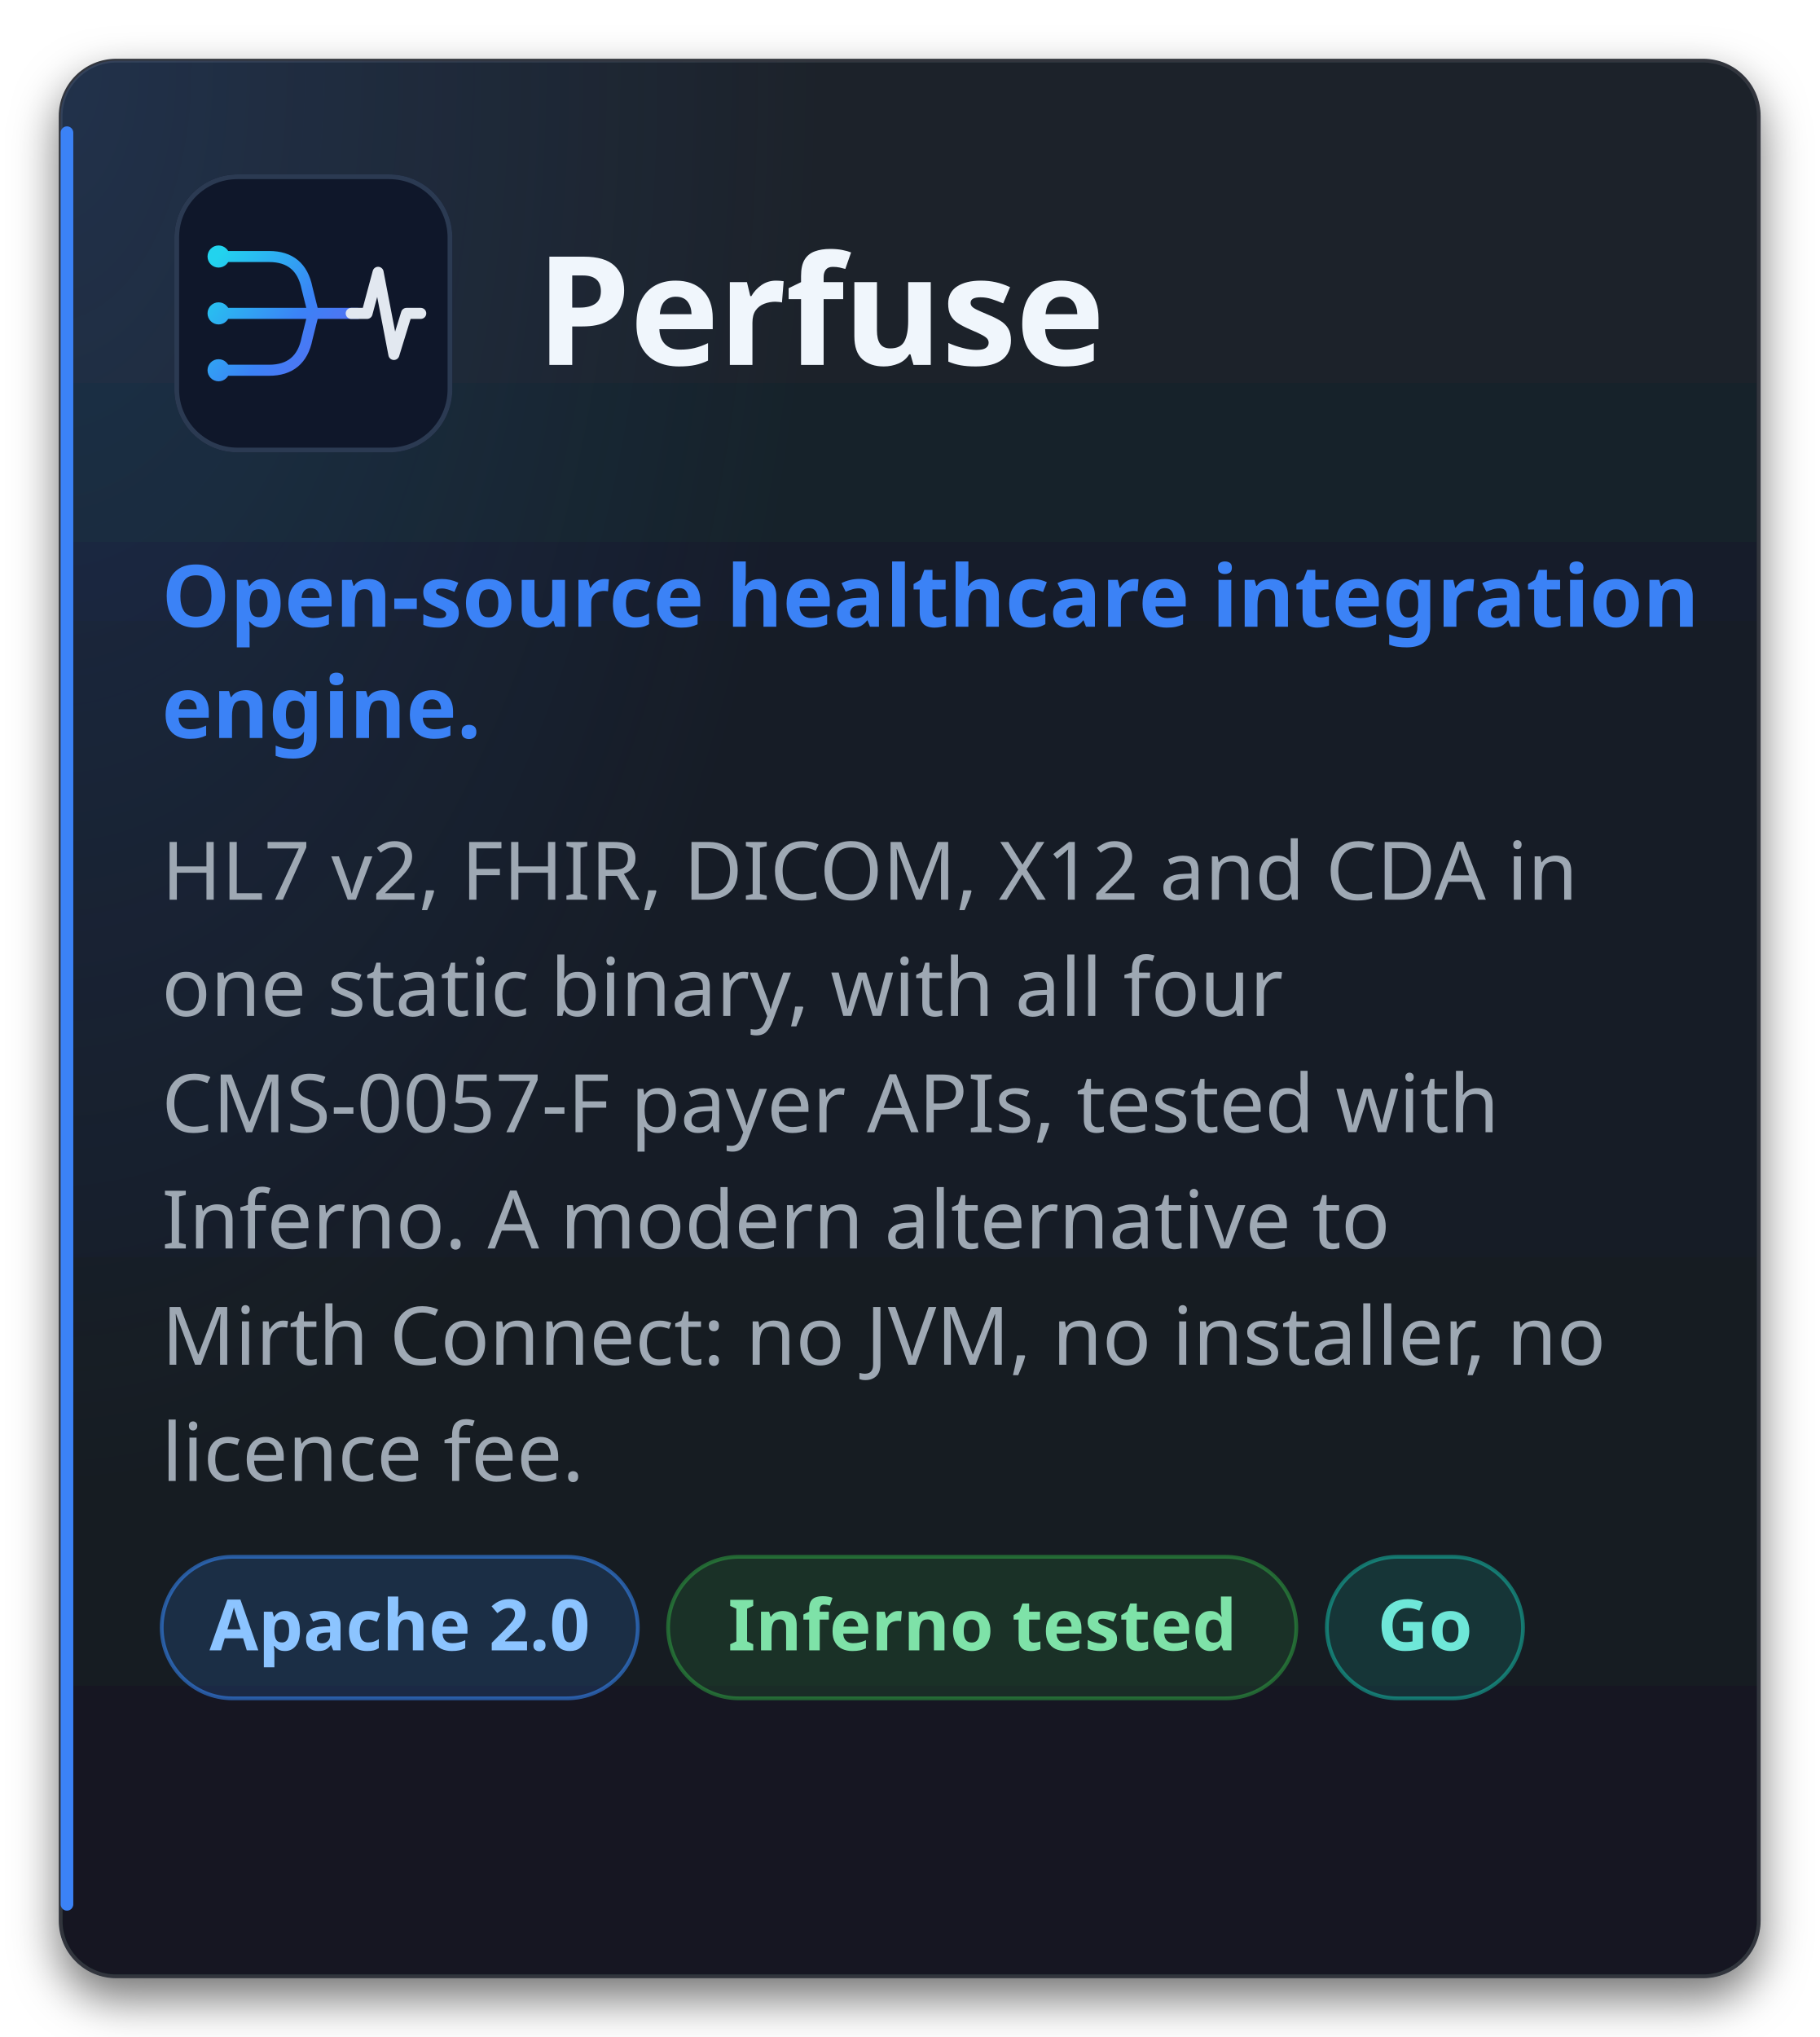
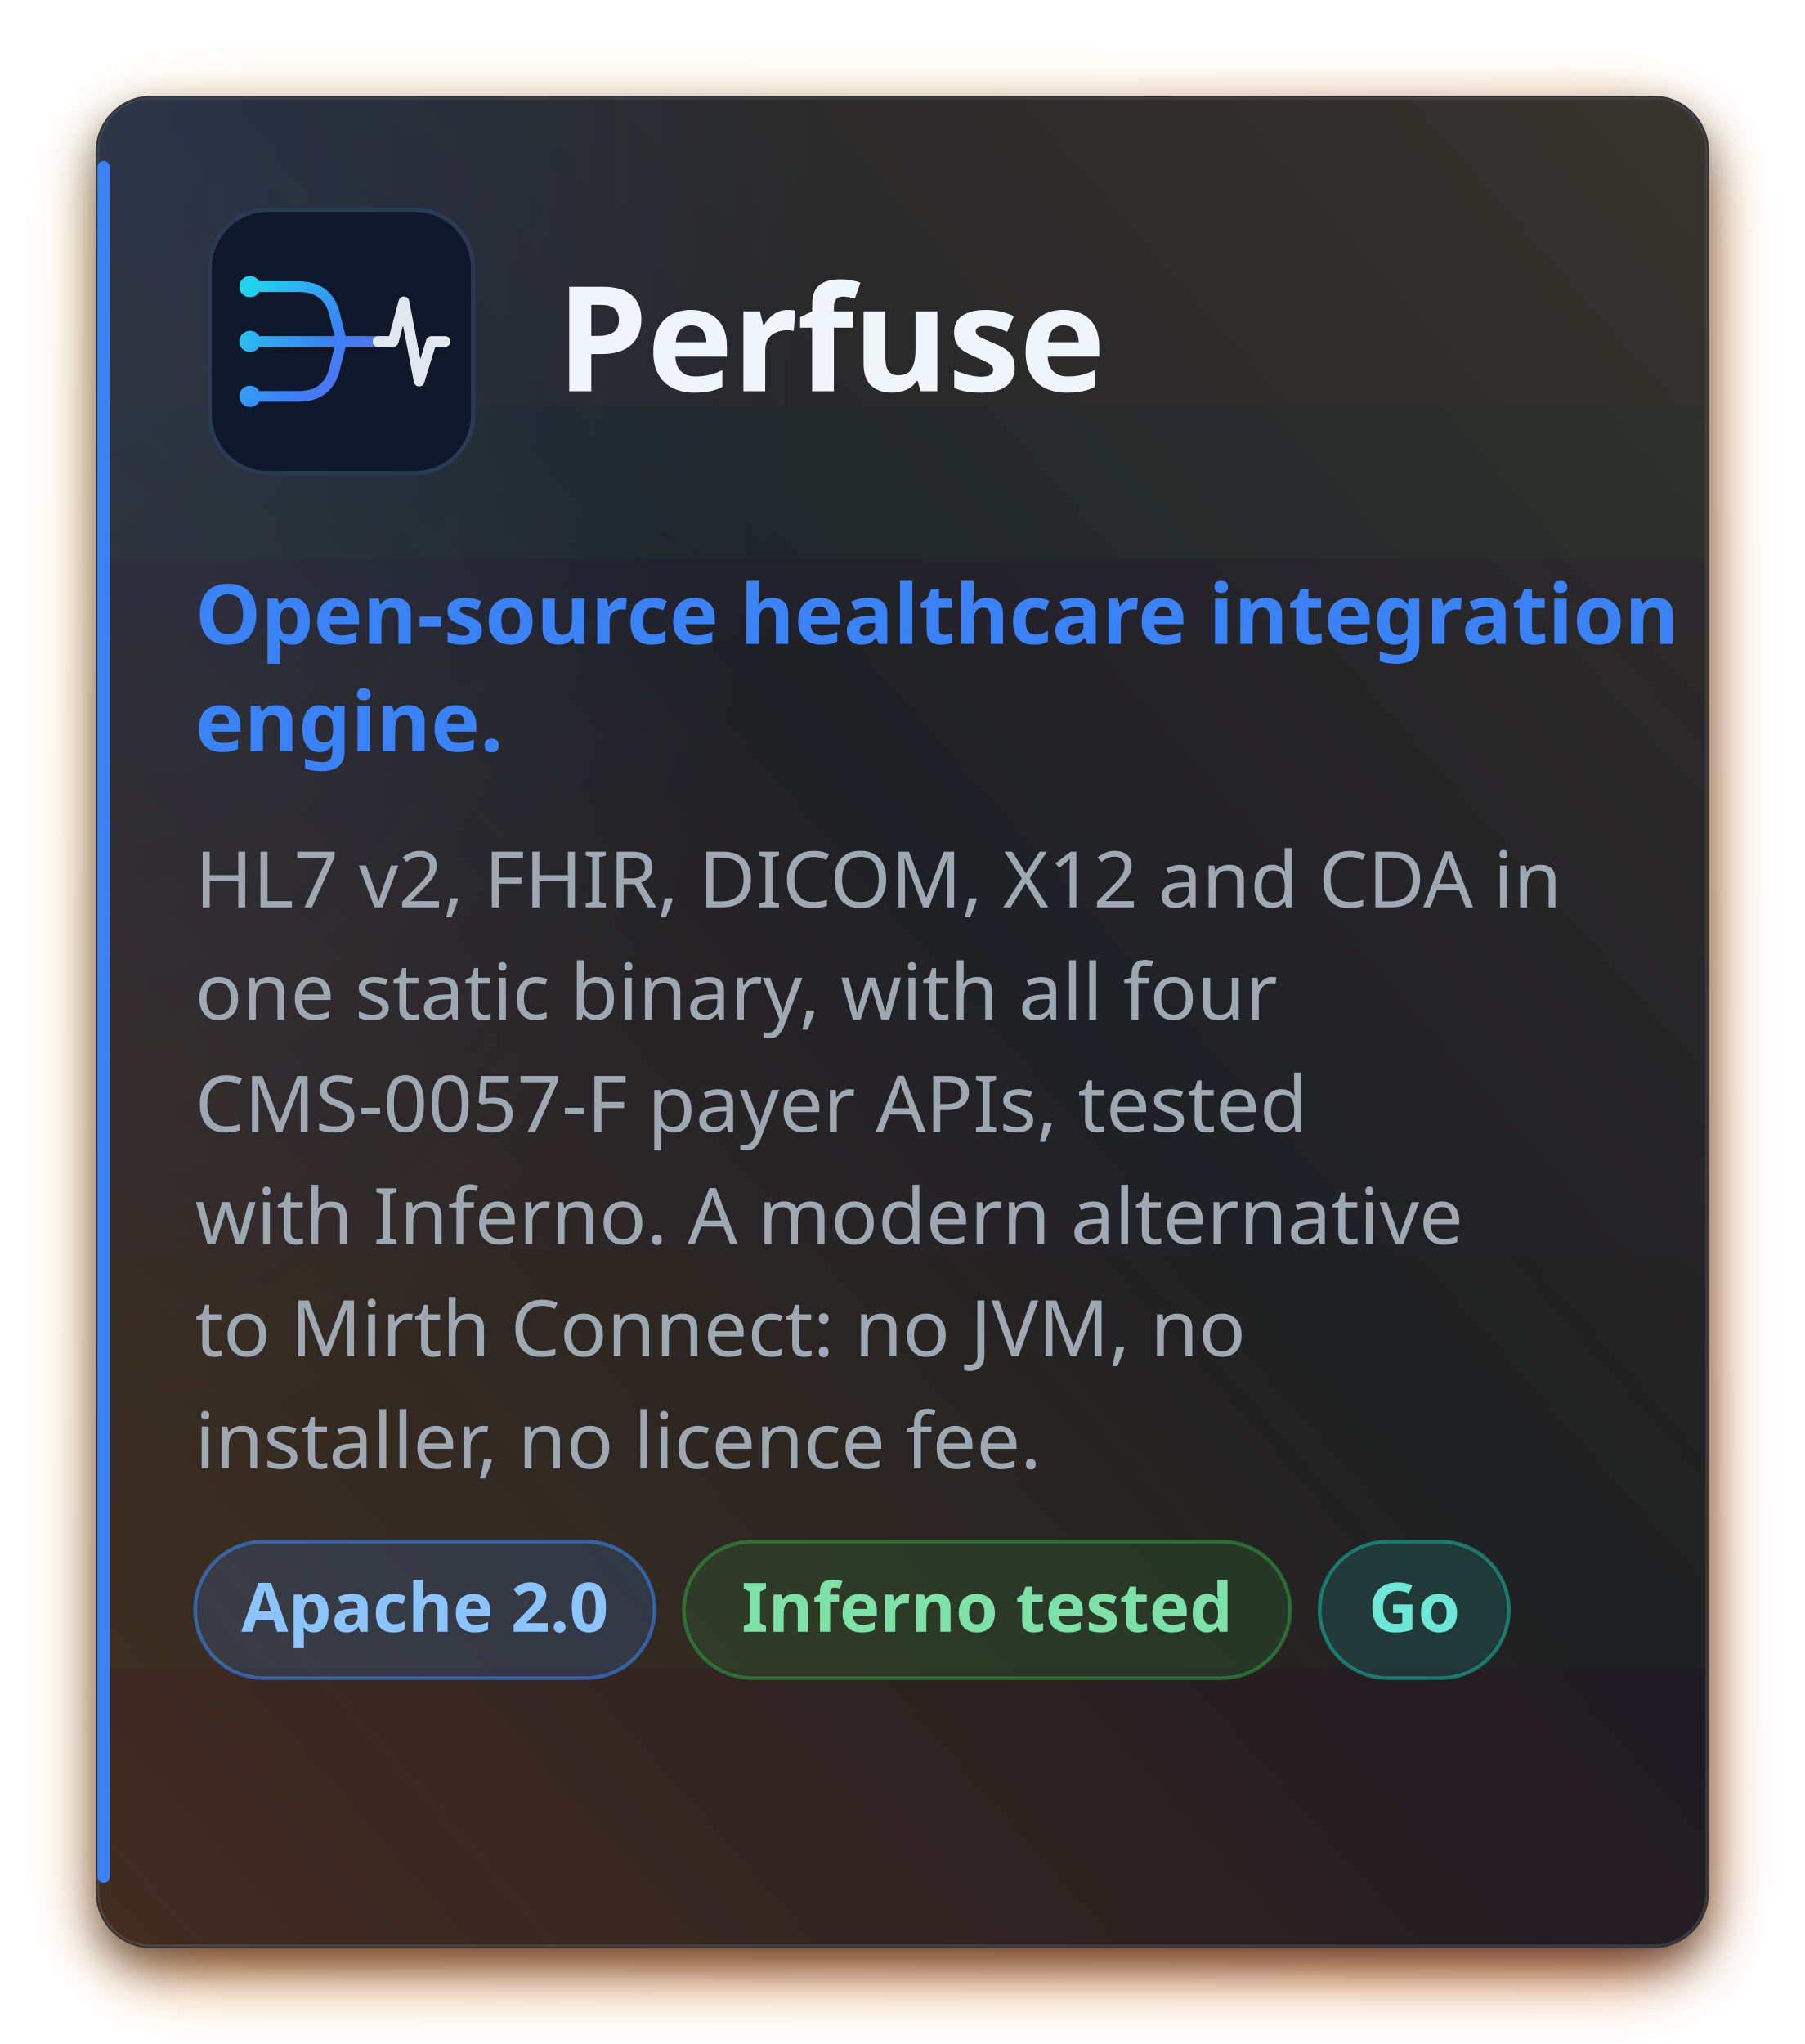
- <svg xmlns="http://www.w3.org/2000/svg" viewBox="0 0 720 806" width="720" height="806" role="img" aria-label="Perfuse: Open-source healthcare integration engine.">
+ <svg xmlns="http://www.w3.org/2000/svg" viewBox="0 0 740 838" width="740" height="838" role="img" aria-label="Perfuse: Open-source healthcare integration engine.">
+   <style>@keyframes glow{0%,100%{opacity:0.15}50%{opacity:0.85}}@keyframes warm{0%,100%{opacity:0}50%{opacity:1}}.glow{animation:glow 4.8s ease-in-out infinite;animation-delay:-4.80s}.warm{animation:warm 4.8s ease-in-out infinite;animation-delay:-4.80s}@media (prefers-reduced-motion: reduce){.glow,.warm{animation:none}.glow{opacity:0.45}.warm{opacity:0.5}}</style>
  <defs>
    <linearGradient id="cardfill" x1="0" y1="0" x2="0" y2="1">
      <stop offset="0" stop-color="#1b222c" />
      <stop offset="1" stop-color="#121820" />
    </linearGradient>
    <radialGradient id="accentglow" cx="0" cy="0" r="0.75" gradientTransform="scale(0.6 1)">
      <stop offset="0" stop-color="#3b82f6" stop-opacity="0.16" />
      <stop offset="1" stop-color="#3b82f6" stop-opacity="0" />
    </radialGradient>
+     <linearGradient id="glowfill" x1="0" y1="0" x2="1" y2="1">
+       <stop offset="0" stop-color="#ffb347" />
+       <stop offset="0.5" stop-color="#f58220" />
+       <stop offset="1" stop-color="#ea580c" />
+     </linearGradient>
+     <linearGradient id="warmfill" x1="0" y1="1" x2="1" y2="0">
+       <stop offset="0" stop-color="#f58220" stop-opacity="0.2" />
+       <stop offset="0.55" stop-color="#f58220" stop-opacity="0.04" />
+       <stop offset="1" stop-color="#ffb347" stop-opacity="0.12" />
+     </linearGradient>
+     <filter id="soft" x="-15%" y="-15%" width="130%" height="135%">
+       <feGaussianBlur stdDeviation="16" />
+     </filter>
    <filter id="lift" x="-5%" y="-8%" width="110%" height="125%">
      <feDropShadow dx="0" dy="8" stdDeviation="9" flood-color="#000000" flood-opacity="0.55" />
    </filter>
  </defs>
  <g font-family="-apple-system, 'Segoe UI', 'Noto Sans', Helvetica, Arial, sans-serif">
-     <rect x="24" y="24" width="672" height="758" rx="22" fill="url(#cardfill)" stroke="#30363d" stroke-width="1.5" filter="url(#lift)" />
-     <rect x="24" y="24" width="672" height="758" rx="22" fill="url(#accentglow)" />
-     <rect x="24" y="50" width="5" height="706" rx="2.5" fill="#3b82f6" />
-     <svg x="64" y="64" width="120" height="120" viewBox="0 0 96 96">
+     <rect class="glow" x="46" y="54" width="648" height="750" rx="26" fill="url(#glowfill)" filter="url(#soft)" />
+     <rect x="40" y="40" width="660" height="758" rx="22" fill="url(#cardfill)" stroke="#30363d" stroke-width="1.5" filter="url(#lift)" />
+     <rect x="40" y="40" width="660" height="758" rx="22" fill="url(#accentglow)" />
+     <rect class="warm" x="40" y="40" width="660" height="758" rx="22" fill="url(#warmfill)" />
+     <rect x="40" y="66" width="5" height="706" rx="2.5" fill="#3b82f6" />
+     <svg x="80" y="80" width="120" height="120" viewBox="0 0 96 96">
      <rect x="4" y="4" width="88" height="88" rx="20" fill="#0f172a" />
      <rect x="4.75" y="4.75" width="86.5" height="86.5" rx="19.25" fill="none" stroke="#2b3a52" stroke-width="1.5" />
      <defs>
        <linearGradient id="pfg" gradientUnits="userSpaceOnUse" x1="18" y1="30" x2="62" y2="66">
          <stop offset="0" stop-color="#22d3ee" />
          <stop offset=".55" stop-color="#3b82f6" />
          <stop offset="1" stop-color="#6366f1" />
        </linearGradient>
      </defs>
      <g fill="none" stroke="url(#pfg)" stroke-width="3.5" stroke-linecap="round">
        <path d="M18 30 H34 Q44 30 46 40 L48 48" />
        <path d="M18 48 H46" />
        <path d="M18 66 H34 Q44 66 46 56 L48 48" />
        <path d="M48 48 H62" />
      </g>
      <path d="M60 48 h5 l3.5 -13 l5 26 l4 -13 H82" fill="none" stroke="#e2e8f0" stroke-width="3.5" stroke-linecap="round" stroke-linejoin="round" />
      <g fill="url(#pfg)">
        <circle cx="18" cy="30" r="3.5" />
        <circle cx="18" cy="48" r="3.5" />
        <circle cx="18" cy="66" r="3.5" />
      </g>
    </svg>
-     <text x="212" y="144.4" font-size="60" font-weight="800" fill="#f0f6fc" letter-spacing="-0.5">Perfuse</text>
-     <text x="64" y="248.0" font-size="34" font-weight="600" fill="#3b82f6">Open-source healthcare integration</text>
-     <text x="64" y="292.0" font-size="34" font-weight="600" fill="#3b82f6">engine.</text>
-     <text x="64" y="356.0" font-size="32" fill="#9ea8b3">HL7 v2, FHIR, DICOM, X12 and CDA in</text>
-     <text x="64" y="402.0" font-size="32" fill="#9ea8b3">one static binary, with all four</text>
-     <text x="64" y="448.0" font-size="32" fill="#9ea8b3">CMS-0057-F payer APIs, tested with</text>
-     <text x="64" y="494.0" font-size="32" fill="#9ea8b3">Inferno. A modern alternative to</text>
-     <text x="64" y="540.0" font-size="32" fill="#9ea8b3">Mirth Connect: no JVM, no installer, no</text>
-     <text x="64" y="586.0" font-size="32" fill="#9ea8b3">licence fee.</text>
-     <rect x="64.0" y="616" width="188.4" height="56" rx="28.0" fill="#388bfd" fill-opacity="0.16" stroke="#388bfd" stroke-opacity="0.55" stroke-width="1.5" />
-     <text x="158.2" y="653.0" font-size="28" font-weight="600" fill="#8cc4ff" text-anchor="middle">Apache 2.0</text>
-     <rect x="264.4" y="616" width="248.6" height="56" rx="28.0" fill="#2ea043" fill-opacity="0.16" stroke="#2ea043" stroke-opacity="0.55" stroke-width="1.5" />
-     <text x="388.8" y="653.0" font-size="28" font-weight="600" fill="#7ee2a8" text-anchor="middle">Inferno tested</text>
-     <rect x="525.1" y="616" width="77.6" height="56" rx="28.0" fill="#14b8a6" fill-opacity="0.16" stroke="#14b8a6" stroke-opacity="0.55" stroke-width="1.5" />
-     <text x="563.9" y="653.0" font-size="28" font-weight="600" fill="#6ee7d8" text-anchor="middle">Go</text>
+     <text x="228" y="160.4" font-size="60" font-weight="800" fill="#f0f6fc" letter-spacing="-0.5">Perfuse</text>
+     <text x="80" y="264.0" font-size="34" font-weight="600" fill="#3b82f6">Open-source healthcare integration</text>
+     <text x="80" y="308.0" font-size="34" font-weight="600" fill="#3b82f6">engine.</text>
+     <text x="80" y="372.0" font-size="32" fill="#9ea8b3">HL7 v2, FHIR, DICOM, X12 and CDA in</text>
+     <text x="80" y="418.0" font-size="32" fill="#9ea8b3">one static binary, with all four</text>
+     <text x="80" y="464.0" font-size="32" fill="#9ea8b3">CMS-0057-F payer APIs, tested</text>
+     <text x="80" y="510.0" font-size="32" fill="#9ea8b3">with Inferno. A modern alternative</text>
+     <text x="80" y="556.0" font-size="32" fill="#9ea8b3">to Mirth Connect: no JVM, no</text>
+     <text x="80" y="602.0" font-size="32" fill="#9ea8b3">installer, no licence fee.</text>
+     <rect x="80.0" y="632" width="188.4" height="56" rx="28.0" fill="#388bfd" fill-opacity="0.16" stroke="#388bfd" stroke-opacity="0.55" stroke-width="1.5" />
+     <text x="174.2" y="669.0" font-size="28" font-weight="600" fill="#8cc4ff" text-anchor="middle">Apache 2.0</text>
+     <rect x="280.4" y="632" width="248.6" height="56" rx="28.0" fill="#2ea043" fill-opacity="0.16" stroke="#2ea043" stroke-opacity="0.55" stroke-width="1.5" />
+     <text x="404.8" y="669.0" font-size="28" font-weight="600" fill="#7ee2a8" text-anchor="middle">Inferno tested</text>
+     <rect x="541.1" y="632" width="77.6" height="56" rx="28.0" fill="#14b8a6" fill-opacity="0.16" stroke="#14b8a6" stroke-opacity="0.55" stroke-width="1.5" />
+     <text x="579.9" y="669.0" font-size="28" font-weight="600" fill="#6ee7d8" text-anchor="middle">Go</text>
  </g>
</svg>
